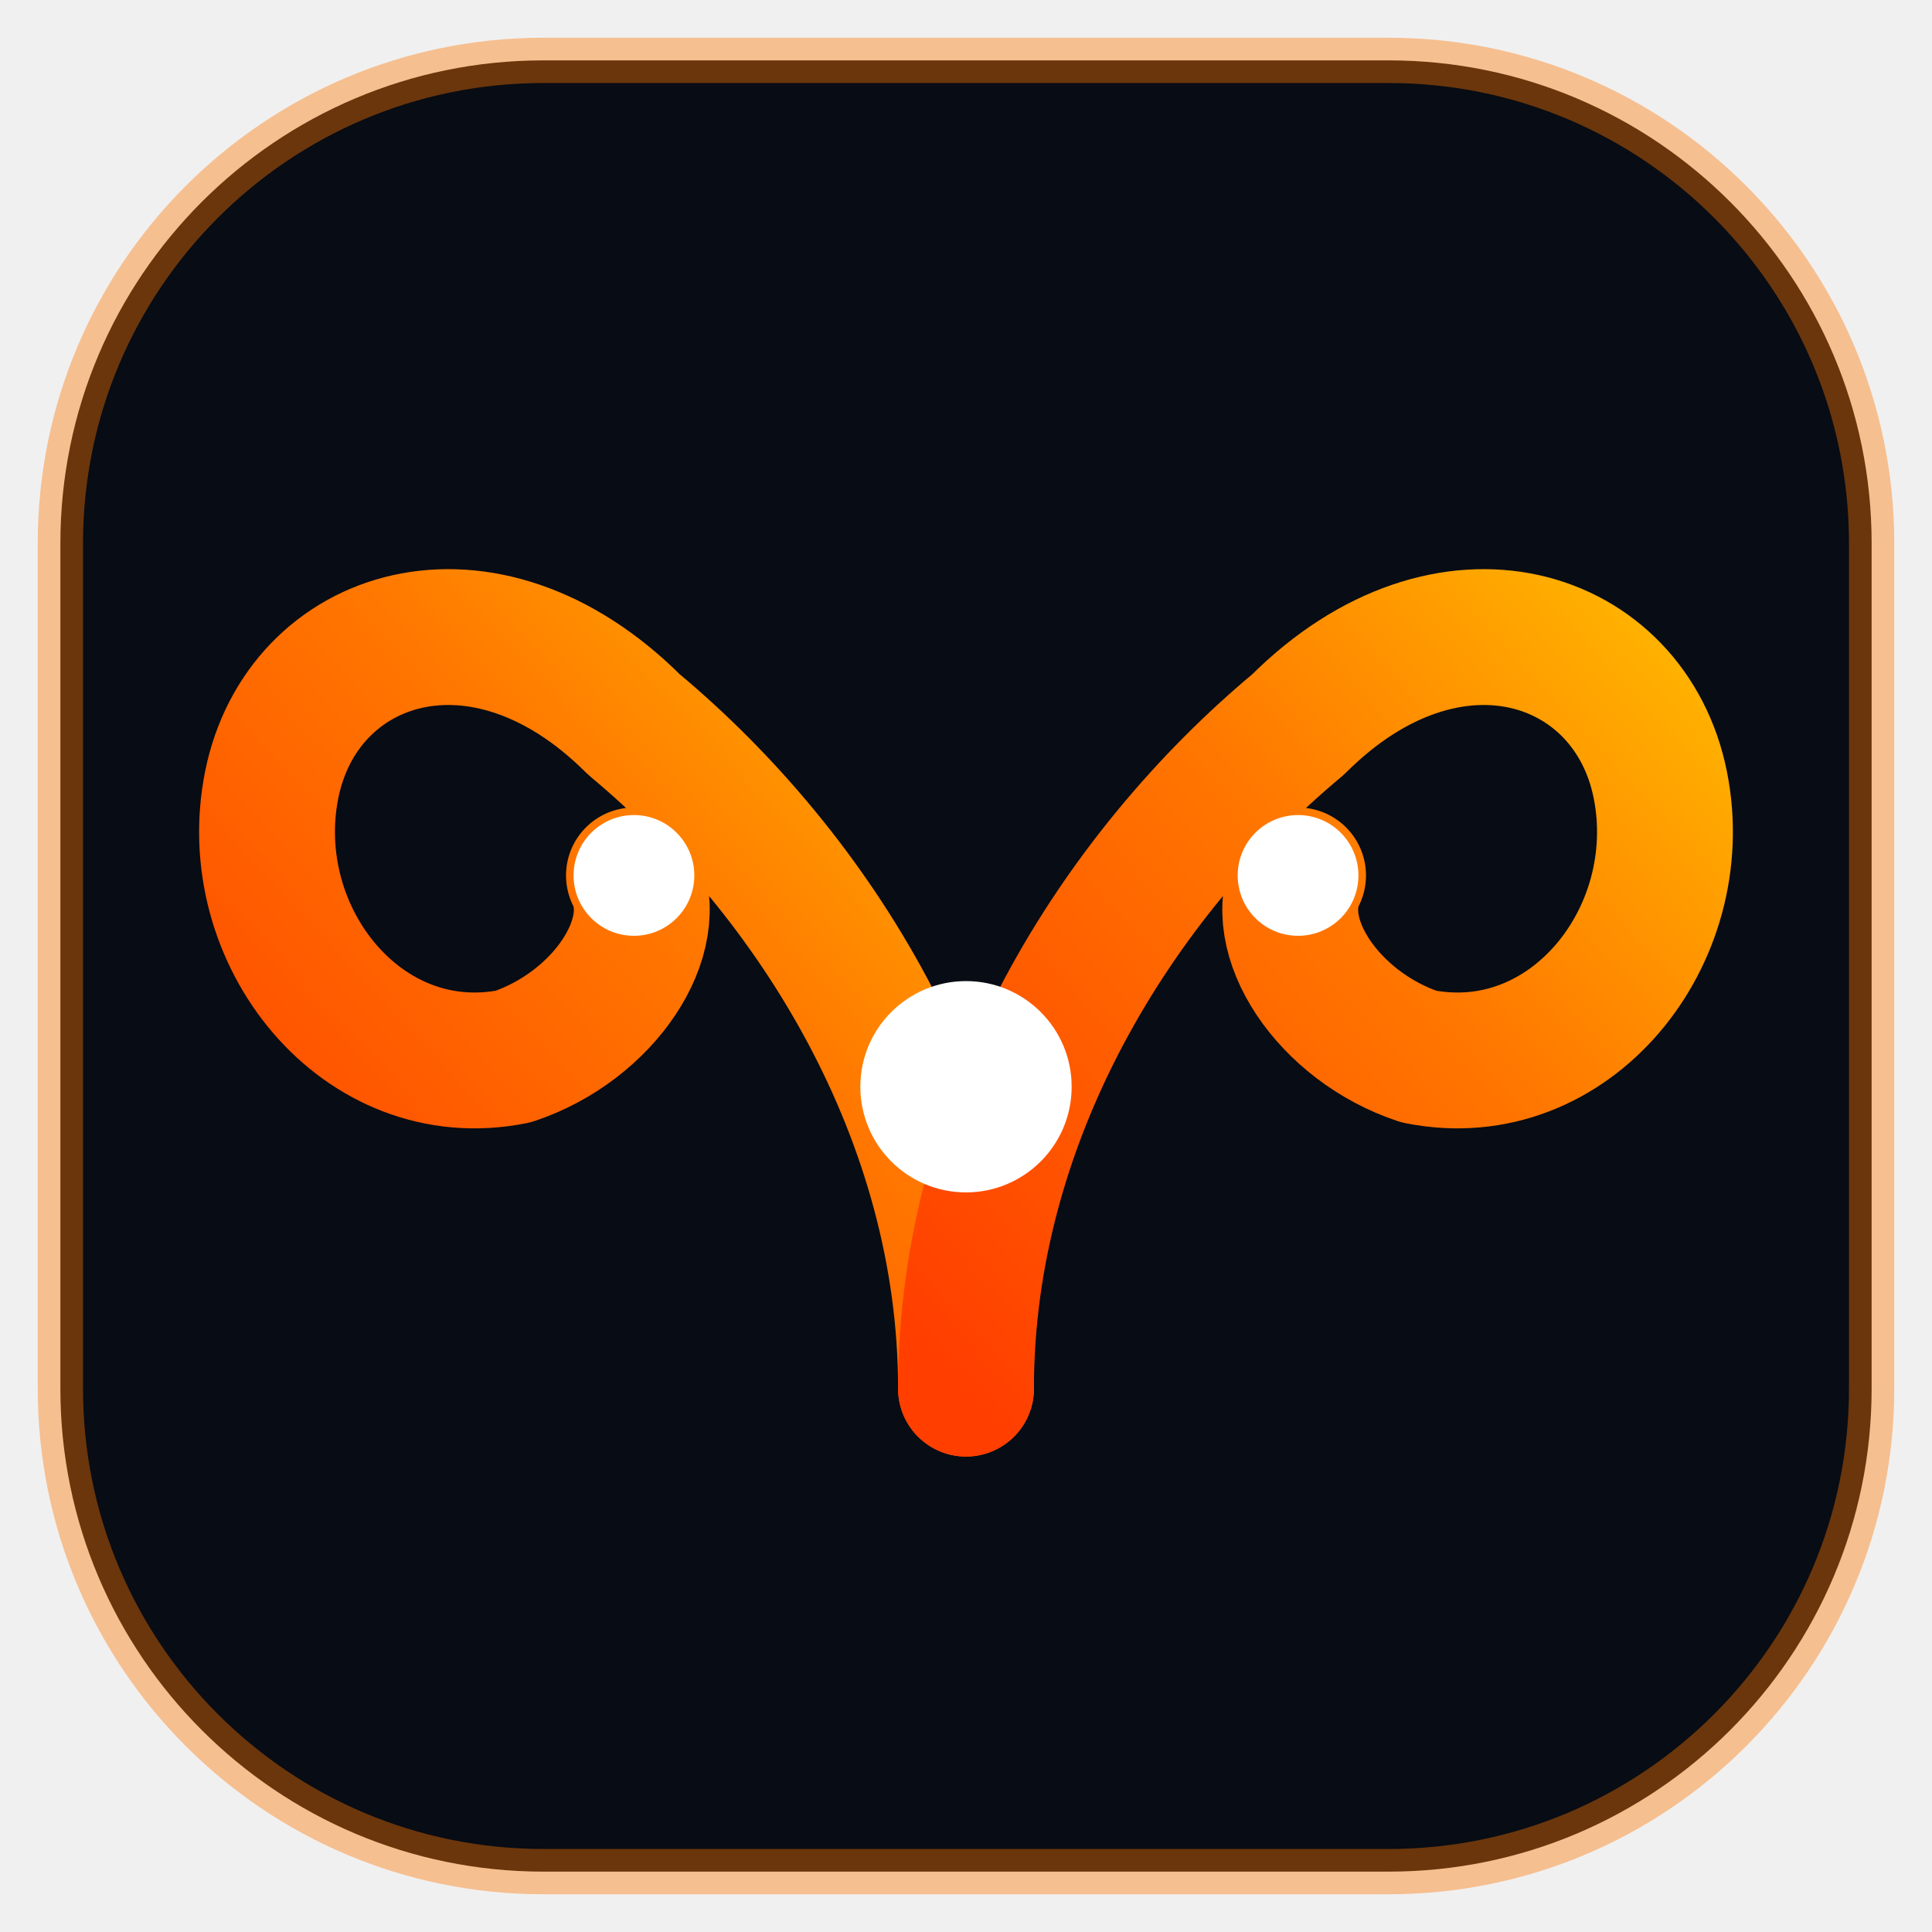
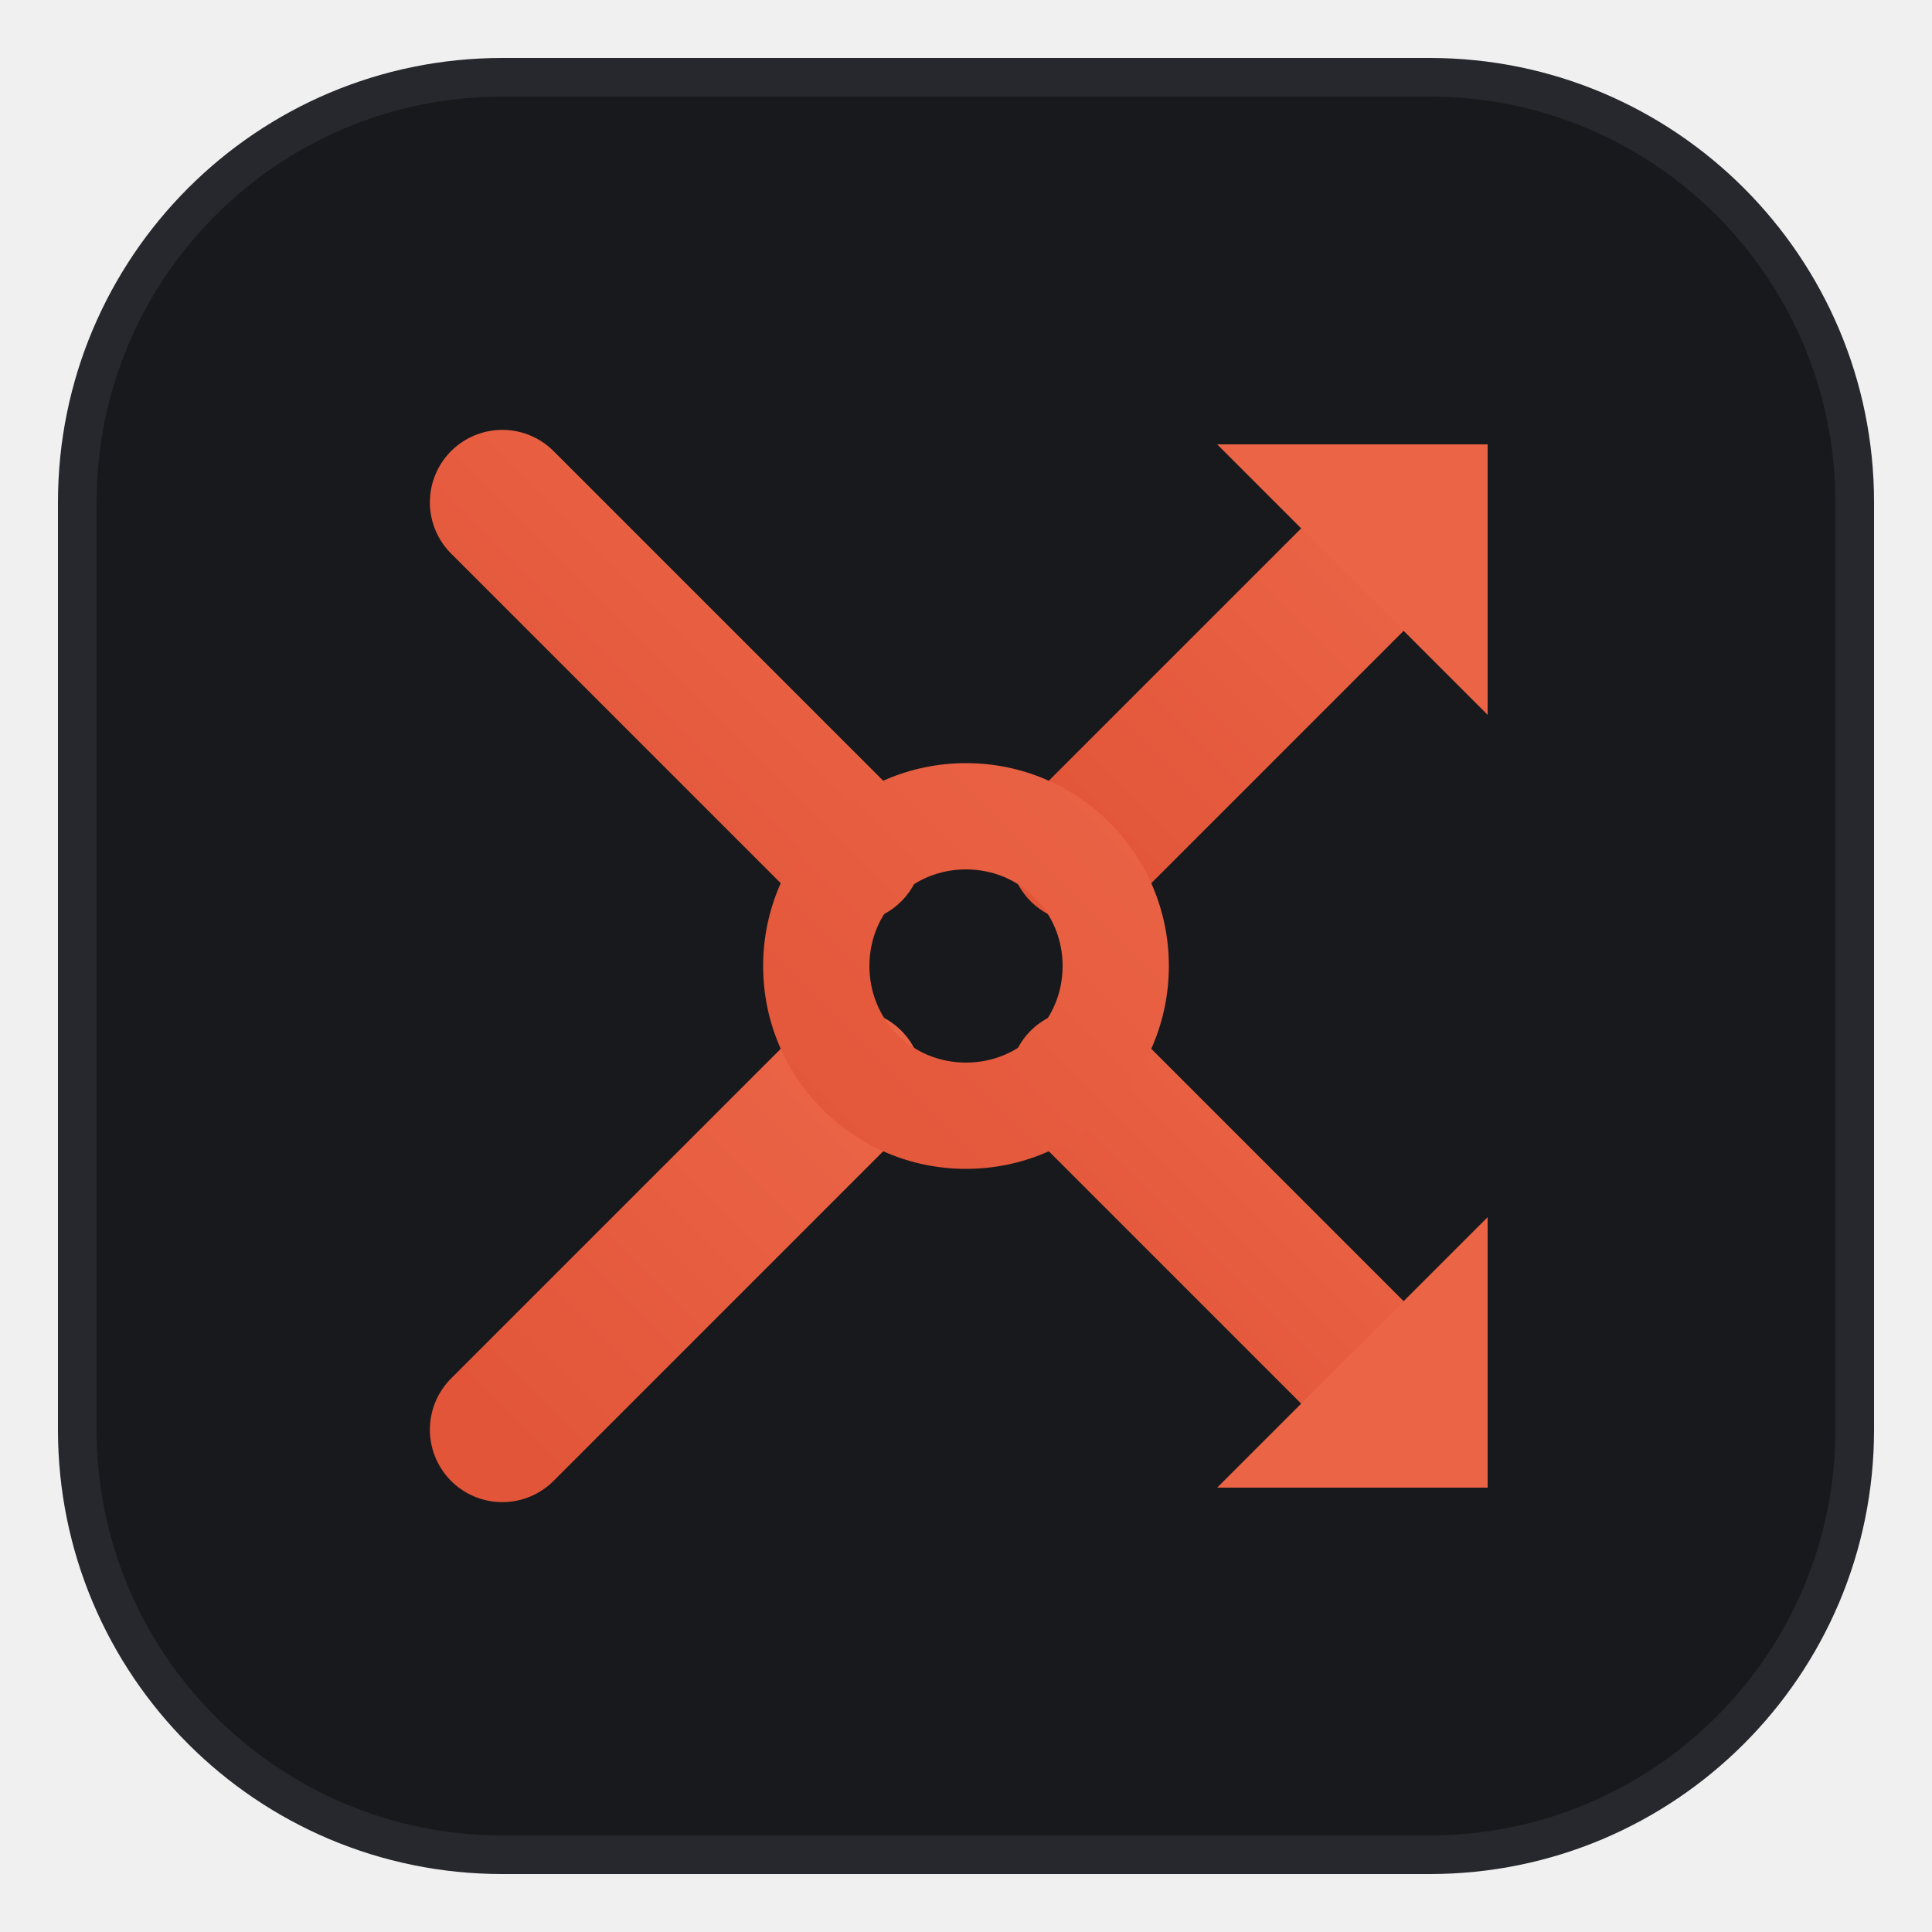
- <svg xmlns="http://www.w3.org/2000/svg" viewBox="0 0 64 64" width="100%" height="100%" fill="none">
+ <svg xmlns="http://www.w3.org/2000/svg" viewBox="0 0 100 100" width="100%" height="100%" fill="none">
  <defs>
-     <linearGradient id="ariesIconGrad" x1="0%" y1="100%" x2="100%" y2="0%">
-       <stop offset="0%" stop-color="#FF3E00" />
-       <stop offset="60%" stop-color="#FF7700" />
-       <stop offset="100%" stop-color="#FFB300" />
+     <linearGradient id="xr-orange" x1="0%" y1="100%" x2="100%" y2="0%">
+       <stop offset="0%" stop-color="#E25539" />
+       <stop offset="100%" stop-color="#EB6446" />
    </linearGradient>
  </defs>
-   <defs>
-     <linearGradient id="ariesIconGrad" x1="0%" y1="100%" x2="100%" y2="0%">
-       <stop offset="0%" stop-color="#FF3E00" />
-       <stop offset="60%" stop-color="#FF7700" />
-       <stop offset="100%" stop-color="#FFB300" />
-     </linearGradient>
-   </defs>
-   <rect x="2" y="2" width="60" height="60" rx="16" ry="16" fill="#080C14" stroke="#FF7700" stroke-width="1.5" stroke-opacity="0.4" />
-   <path d="M 32,46            C 32,37 27,29 21,24            C 16,19 10,21 9,26            C 8,31 12,36 17,35            C 20,34 22,31 21,29" fill="none" stroke="url(#ariesIconGrad)" stroke-width="4.5" stroke-linecap="round" stroke-linejoin="round" />
-   <path d="M 32,46            C 32,37 37,29 43,24            C 48,19 54,21 55,26            C 56,31 52,36 47,35            C 44,34 42,31 43,29" fill="none" stroke="url(#ariesIconGrad)" stroke-width="4.5" stroke-linecap="round" stroke-linejoin="round" />
-   <line x1="32" y1="36" x2="32" y2="52" stroke="url(#ariesIconGrad)" stroke-width="4.5" stroke-linecap="round" />
-   <circle cx="32" cy="36" r="3.5" fill="#FFFFFF" />
-   <circle cx="21" cy="29" r="2" fill="#FFFFFF" />
-   <circle cx="43" cy="29" r="2" fill="#FFFFFF" />
+   <rect x="4" y="4" width="92" height="92" rx="22" fill="#18191C" stroke="#26282D" stroke-width="2" />
+   <g stroke="url(#xr-orange)" stroke-linecap="round" stroke-width="7.5">
+     <line x1="26" y1="74" x2="44" y2="56" />
+     <line x1="26" y1="26" x2="44" y2="44" />
+     <line x1="56" y1="44" x2="72" y2="28" />
+     <line x1="56" y1="56" x2="72" y2="72" />
+   </g>
+   <path d="M63 23 H77 V37 L70 30 Z" fill="#EB6446" />
+   <path d="M77 63 V77 H63 L70 70 Z" fill="#EB6446" />
+   <path fill-rule="evenodd" clip-rule="evenodd" d="M50 39.5 C44.2 39.5 39.5 44.2 39.5 50 C39.5 55.8 44.2 60.5 50 60.5 C55.8 60.5 60.5 55.8 60.5 50 C60.5 44.2 55.8 39.5 50 39.5 Z             M50 45 C47.2 45 45 47.2 45 50 C45 52.8 47.2 55 50 55 C52.8 55 55 52.8 55 50 C55 47.2 52.8 45 50 45 Z" fill="url(#xr-orange)" />
</svg>
